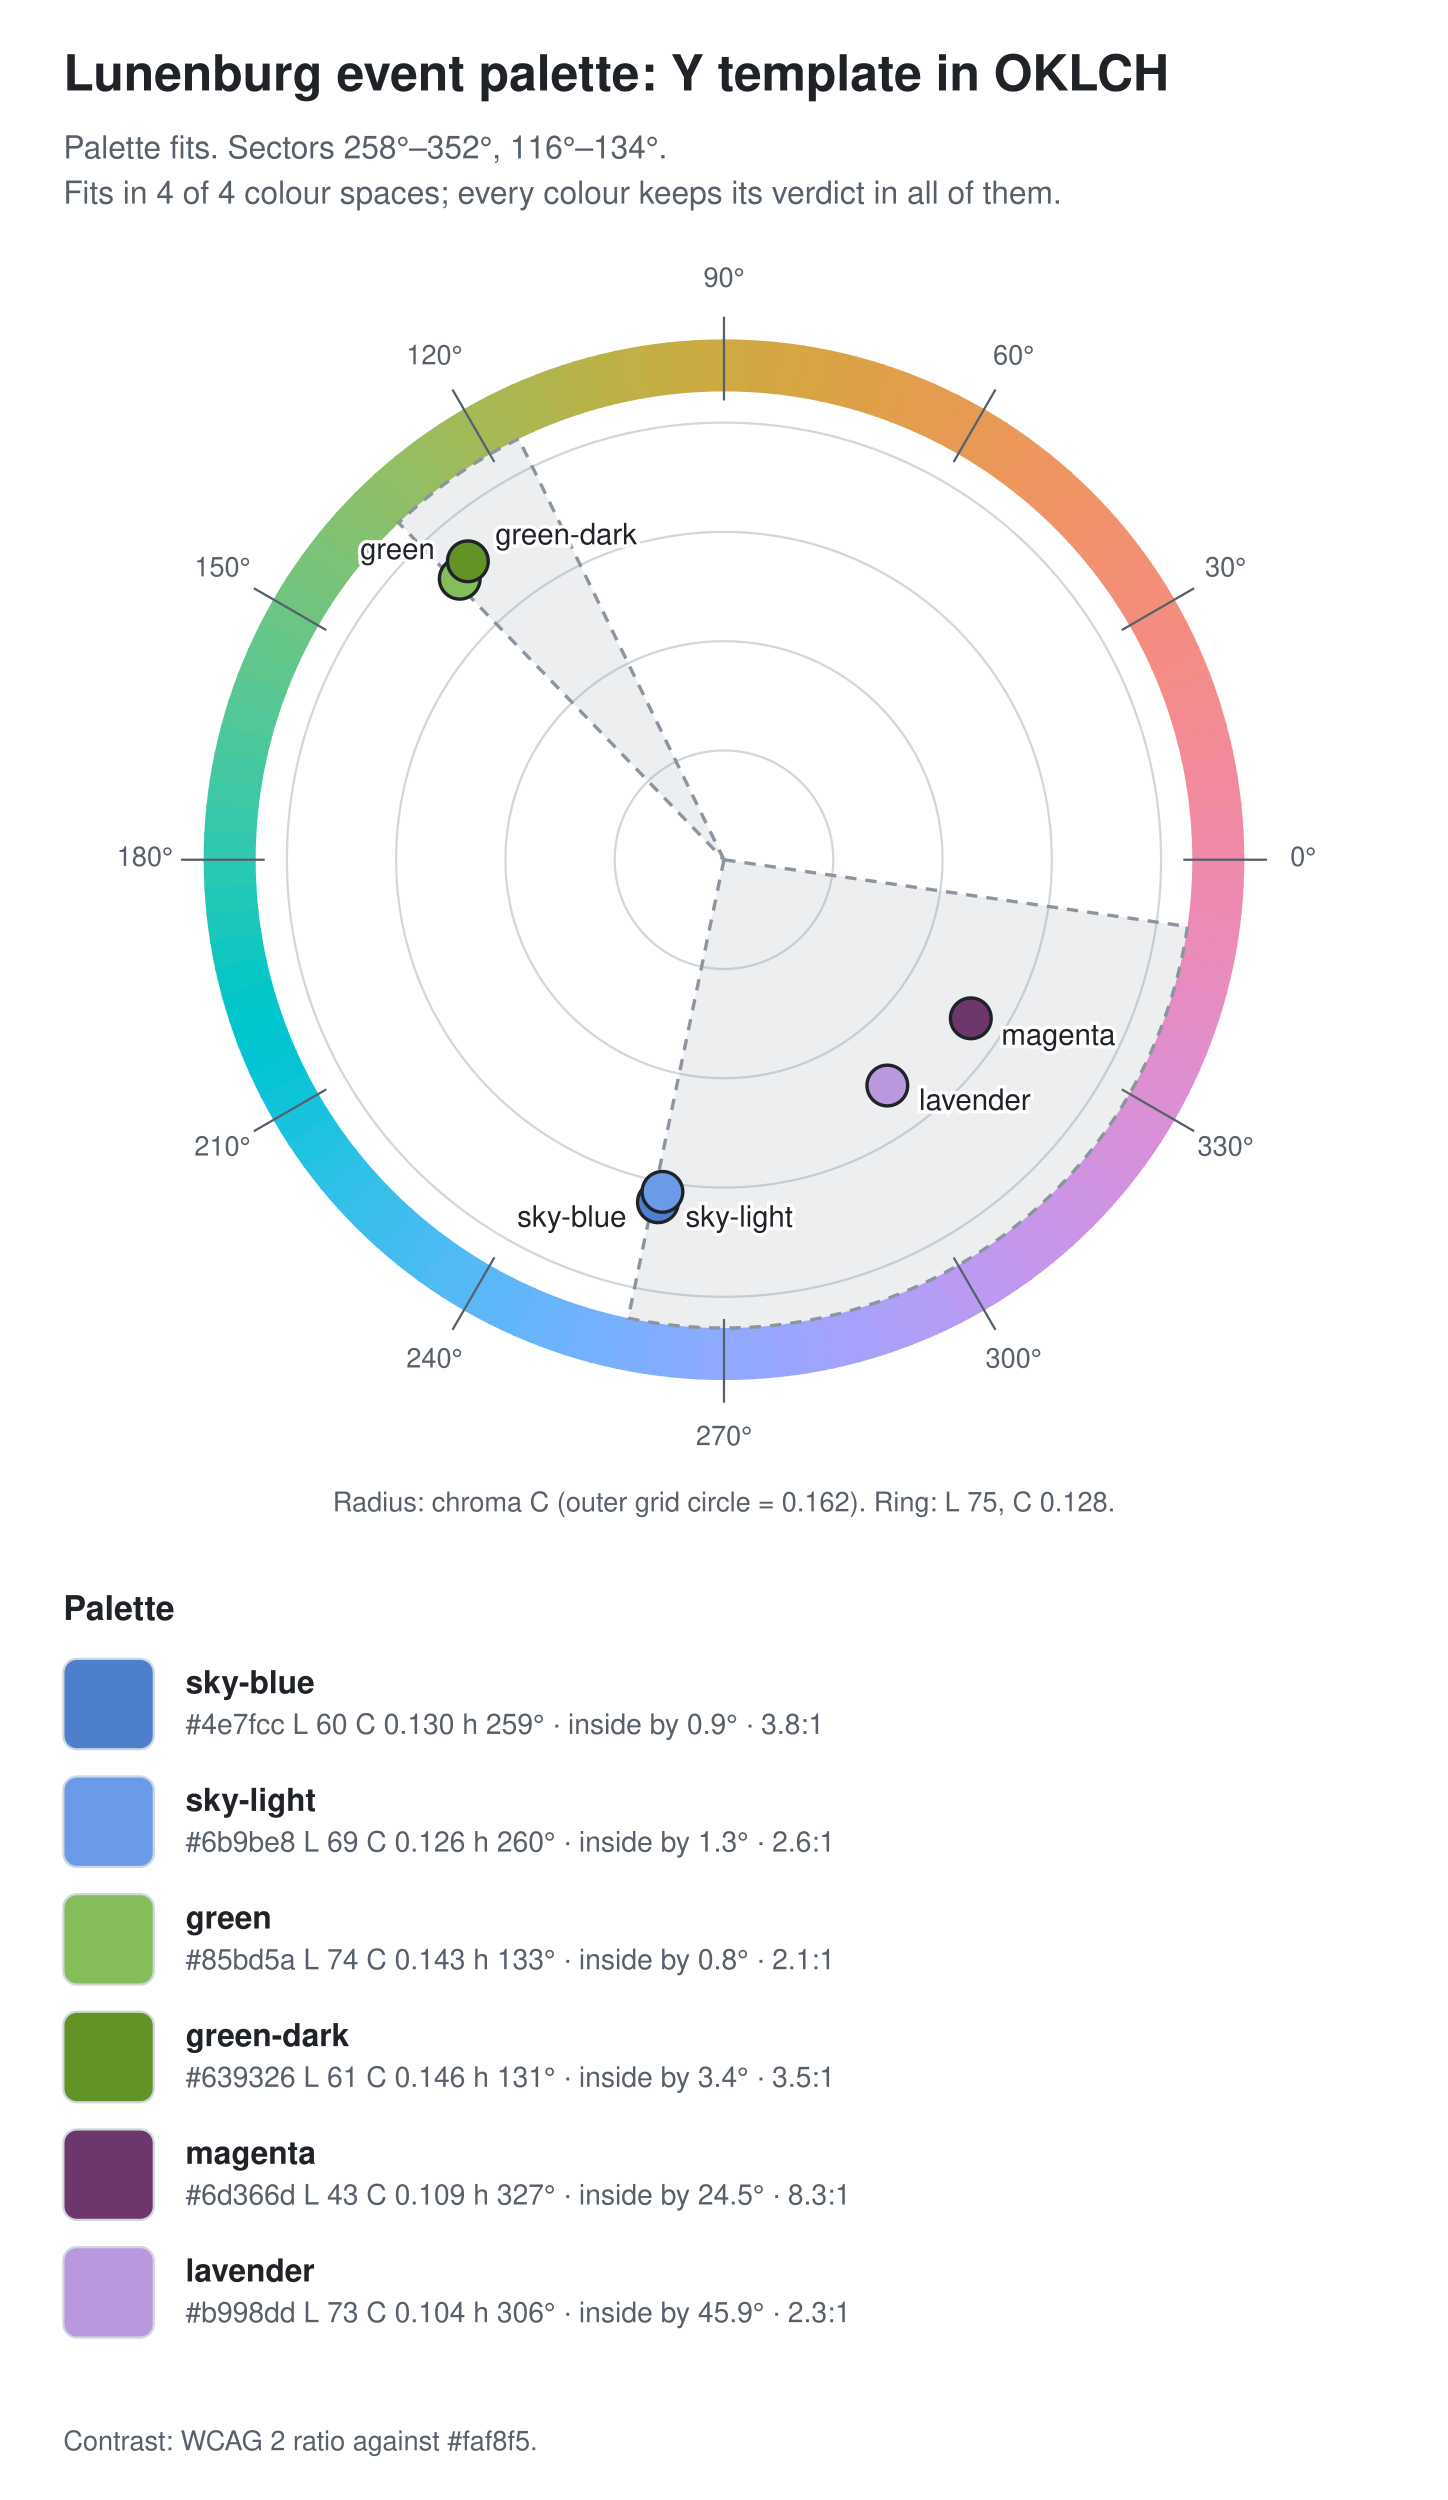
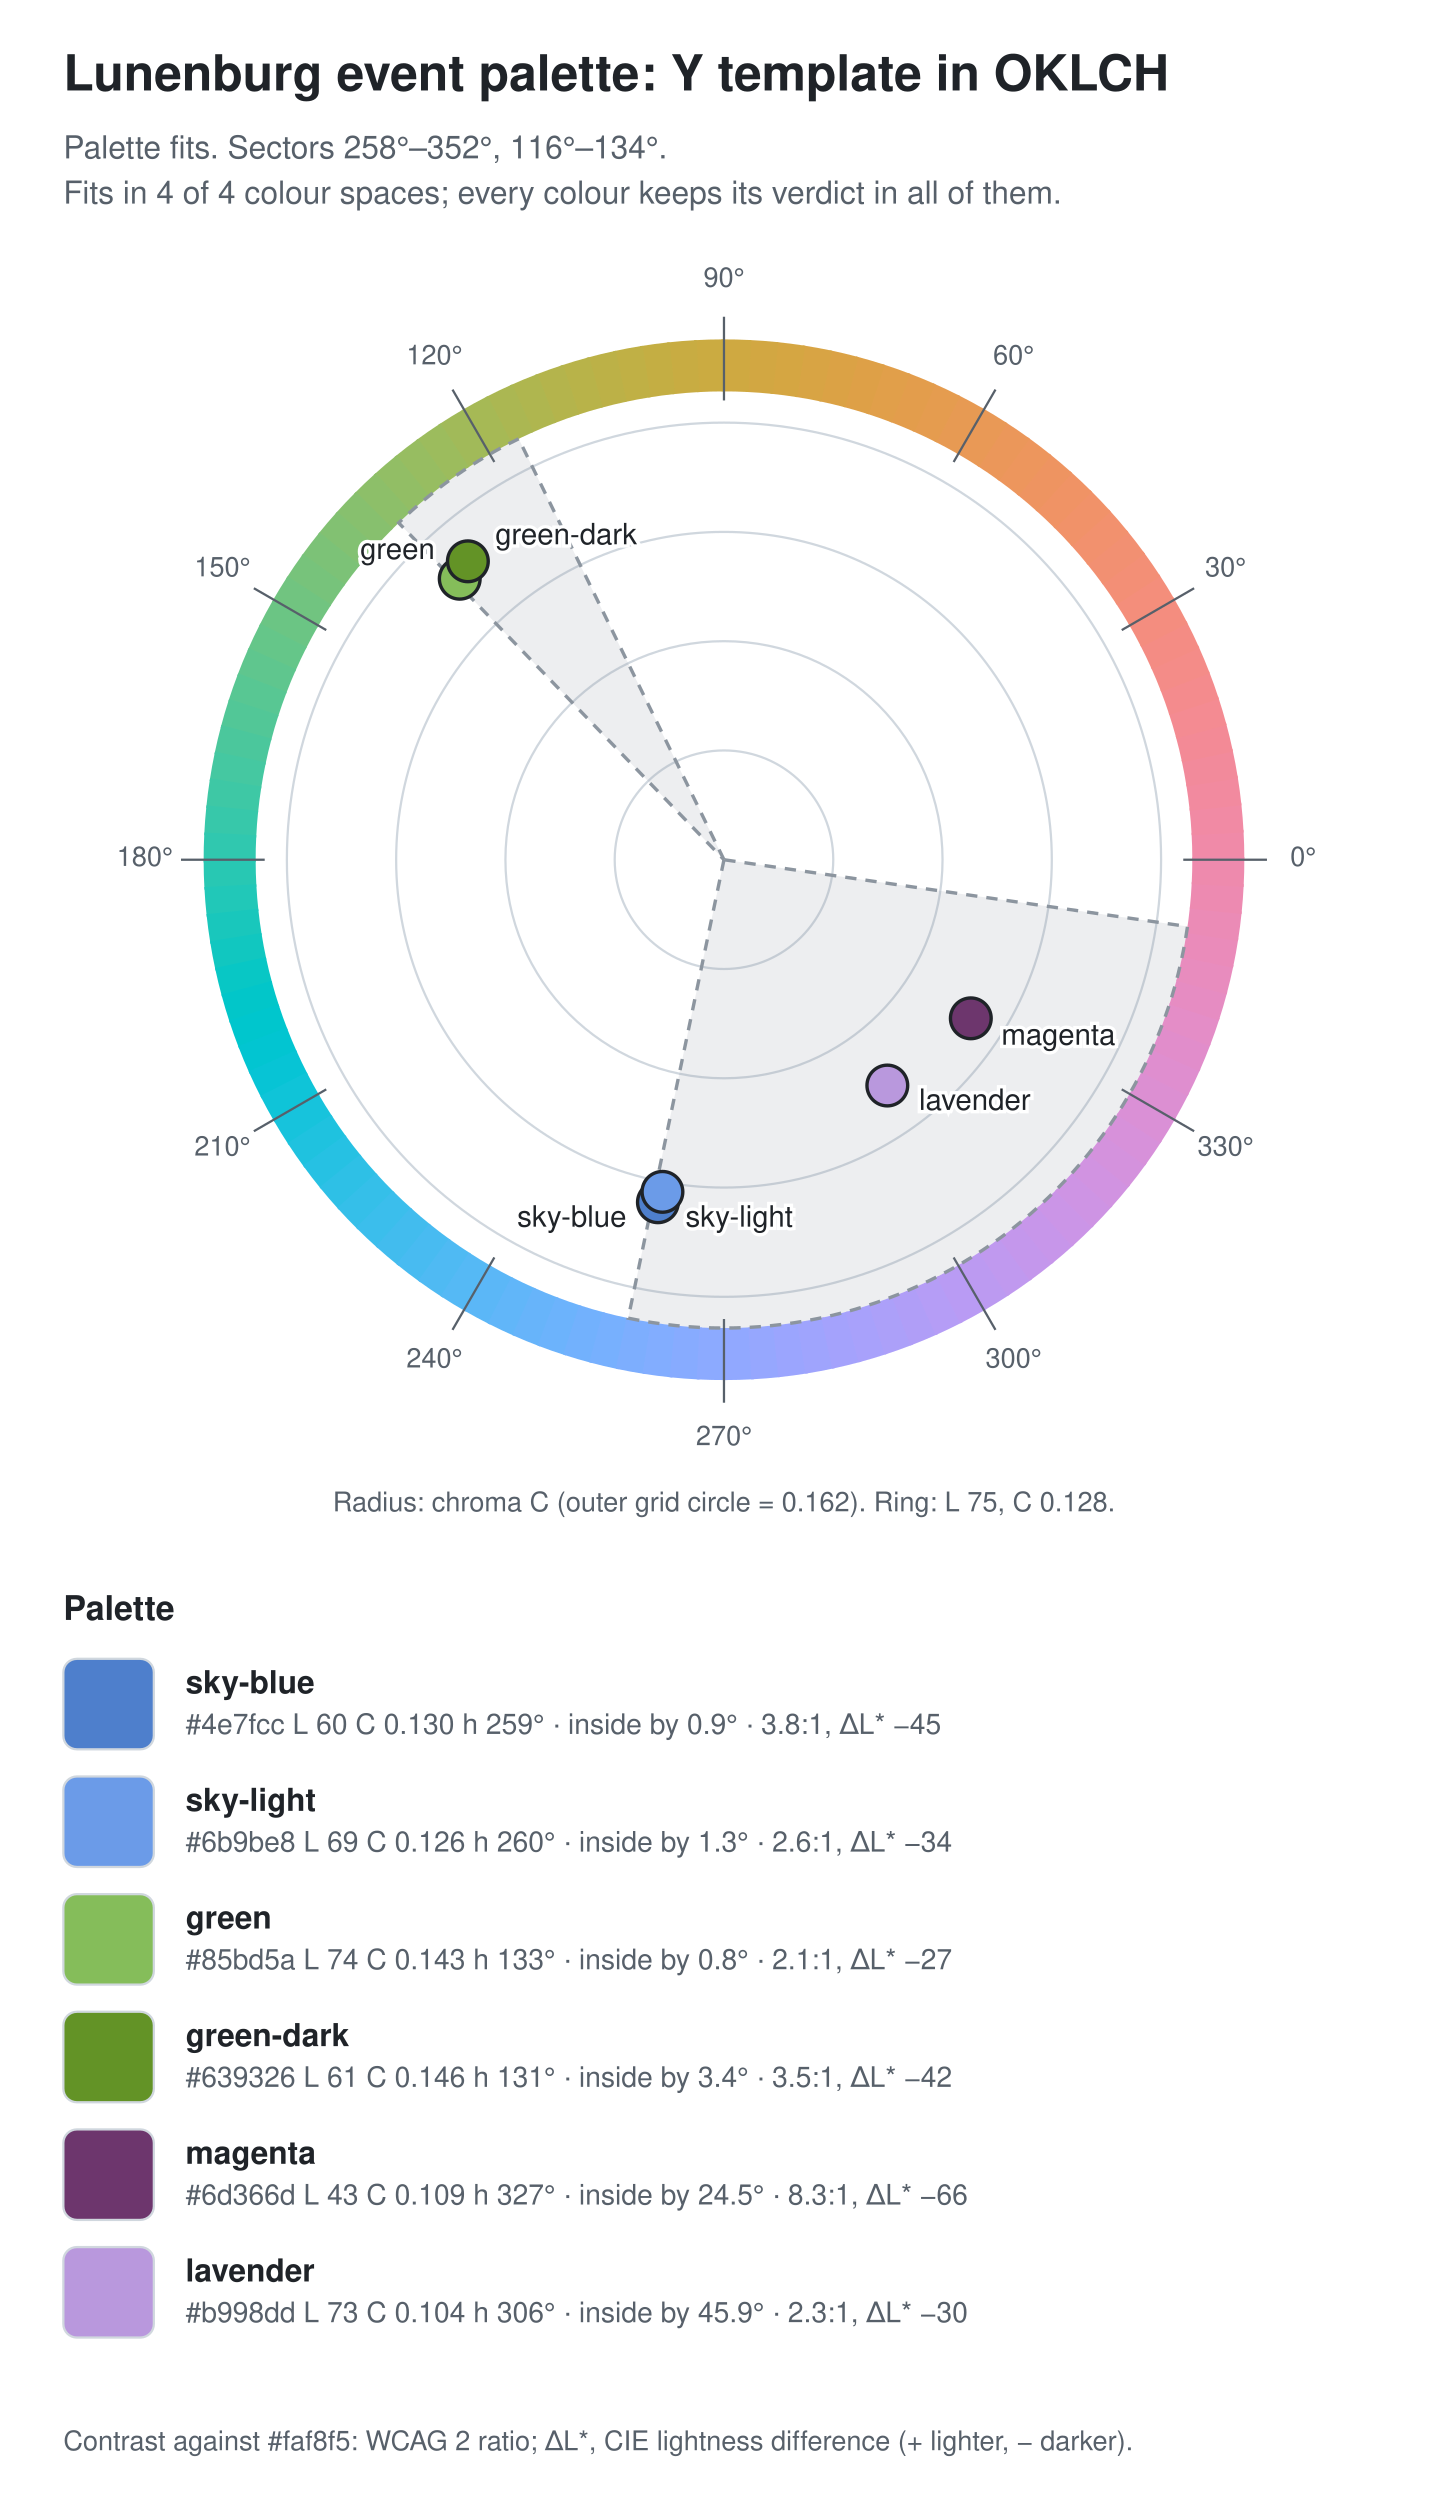
<svg xmlns="http://www.w3.org/2000/svg" width="640" height="1105" viewBox="0 0 640 1105" font-family="-apple-system, 'Segoe UI', Helvetica, Arial, sans-serif">
  <rect width="640" height="1105" fill="#ffffff" />
  <text x="28" y="40" fill="#1f2328" font-size="22" font-weight="600">Lunenburg event palette: Y template in OKLCH</text>
  <g transform="translate(320,380)">
    <path d="M 230.00 -0.00 A 230 230 0 0 0 229.62 -13.24 L 206.66 -11.92 A 207.0 207.0 0 0 1 207.00 -0.00 Z" fill="#f08aa8" />
    <path d="M 229.68 -12.04 A 230 230 0 0 0 228.61 -25.24 L 205.75 -22.72 A 207.0 207.0 0 0 1 206.72 -10.83 Z" fill="#f18aa4" />
    <path d="M 228.74 -24.04 A 230 230 0 0 0 226.98 -37.17 L 204.28 -33.45 A 207.0 207.0 0 0 1 205.87 -21.64 Z" fill="#f28a9f" />
    <path d="M 227.17 -35.98 A 230 230 0 0 0 224.72 -49.00 L 202.25 -44.10 A 207.0 207.0 0 0 1 204.45 -32.38 Z" fill="#f28a9b" />
    <path d="M 224.97 -47.82 A 230 230 0 0 0 221.85 -60.69 L 199.66 -54.62 A 207.0 207.0 0 0 1 202.48 -43.04 Z" fill="#f38a96" />
    <path d="M 222.16 -59.53 A 230 230 0 0 0 218.37 -72.22 L 196.53 -65.00 A 207.0 207.0 0 0 1 199.95 -53.58 Z" fill="#f48b92" />
    <path d="M 218.74 -71.07 A 230 230 0 0 0 214.29 -83.55 L 192.86 -75.19 A 207.0 207.0 0 0 1 196.87 -63.97 Z" fill="#f48b8d" />
    <path d="M 214.72 -82.42 A 230 230 0 0 0 209.62 -94.65 L 188.66 -85.18 A 207.0 207.0 0 0 1 193.25 -74.18 Z" fill="#f48c88" />
    <path d="M 210.12 -93.55 A 230 230 0 0 0 204.38 -105.49 L 183.94 -94.94 A 207.0 207.0 0 0 1 189.10 -84.19 Z" fill="#f48c84" />
    <path d="M 204.93 -104.42 A 230 230 0 0 0 198.58 -116.04 L 178.72 -104.44 A 207.0 207.0 0 0 1 184.44 -93.98 Z" fill="#f48d7f" />
    <path d="M 199.19 -115.00 A 230 230 0 0 0 192.24 -126.28 L 173.01 -113.65 A 207.0 207.0 0 0 1 179.27 -103.50 Z" fill="#f48e7b" />
    <path d="M 192.89 -125.27 A 230 230 0 0 0 185.36 -136.16 L 166.83 -122.55 A 207.0 207.0 0 0 1 173.60 -112.74 Z" fill="#f38f76" />
    <path d="M 186.07 -135.19 A 230 230 0 0 0 177.98 -145.68 L 160.18 -131.11 A 207.0 207.0 0 0 1 167.47 -121.67 Z" fill="#f29072" />
    <path d="M 178.74 -144.74 A 230 230 0 0 0 170.12 -154.79 L 153.10 -139.31 A 207.0 207.0 0 0 1 160.87 -130.27 Z" fill="#f2916e" />
    <path d="M 170.92 -153.90 A 230 230 0 0 0 161.78 -163.48 L 145.60 -147.14 A 207.0 207.0 0 0 1 153.83 -138.51 Z" fill="#f19269" />
    <path d="M 162.63 -162.63 A 230 230 0 0 0 153.00 -171.73 L 137.70 -154.55 A 207.0 207.0 0 0 1 146.37 -146.37 Z" fill="#f09365" />
    <path d="M 153.90 -170.92 A 230 230 0 0 0 143.81 -179.50 L 129.43 -161.55 A 207.0 207.0 0 0 1 138.51 -153.83 Z" fill="#ee9461" />
    <path d="M 144.74 -178.74 A 230 230 0 0 0 134.21 -186.78 L 120.79 -168.10 A 207.0 207.0 0 0 1 130.27 -160.87 Z" fill="#ed965d" />
    <path d="M 135.19 -186.07 A 230 230 0 0 0 124.26 -193.55 L 111.83 -174.19 A 207.0 207.0 0 0 1 121.67 -167.47 Z" fill="#eb975a" />
    <path d="M 125.27 -192.89 A 230 230 0 0 0 113.96 -199.79 L 102.56 -179.81 A 207.0 207.0 0 0 1 112.74 -173.60 Z" fill="#e99956" />
    <path d="M 115.00 -199.19 A 230 230 0 0 0 103.34 -205.48 L 93.01 -184.93 A 207.0 207.0 0 0 1 103.50 -179.27 Z" fill="#e79a53" />
    <path d="M 104.42 -204.93 A 230 230 0 0 0 92.45 -210.60 L 83.20 -189.54 A 207.0 207.0 0 0 1 93.98 -184.44 Z" fill="#e59c4f" />
    <path d="M 93.55 -210.12 A 230 230 0 0 0 81.30 -215.15 L 73.17 -193.64 A 207.0 207.0 0 0 1 84.19 -189.10 Z" fill="#e39d4c" />
    <path d="M 82.42 -214.72 A 230 230 0 0 0 69.93 -219.11 L 62.93 -197.20 A 207.0 207.0 0 0 1 74.18 -193.25 Z" fill="#e19f4a" />
    <path d="M 71.07 -218.74 A 230 230 0 0 0 58.36 -222.47 L 52.53 -200.22 A 207.0 207.0 0 0 1 63.97 -196.87 Z" fill="#dea047" />
    <path d="M 59.53 -222.16 A 230 230 0 0 0 46.64 -225.22 L 41.98 -202.70 A 207.0 207.0 0 0 1 53.58 -199.95 Z" fill="#dba245" />
    <path d="M 47.82 -224.97 A 230 230 0 0 0 34.79 -227.35 L 31.31 -204.62 A 207.0 207.0 0 0 1 43.04 -202.48 Z" fill="#d8a444" />
    <path d="M 35.98 -227.17 A 230 230 0 0 0 22.84 -228.86 L 20.56 -205.98 A 207.0 207.0 0 0 1 32.38 -204.45 Z" fill="#d5a642" />
    <path d="M 24.04 -228.74 A 230 230 0 0 0 10.83 -229.74 L 9.75 -206.77 A 207.0 207.0 0 0 1 21.64 -205.87 Z" fill="#d2a742" />
    <path d="M 12.04 -229.68 A 230 230 0 0 0 -1.20 -230.00 L -1.08 -207.00 A 207.0 207.0 0 0 1 10.83 -206.72 Z" fill="#cfa941" />
    <path d="M 0.00 -230.00 A 230 230 0 0 0 -13.24 -229.62 L -11.92 -206.66 A 207.0 207.0 0 0 1 0.00 -207.00 Z" fill="#cbab41" />
    <path d="M -12.04 -229.68 A 230 230 0 0 0 -25.24 -228.61 L -22.72 -205.75 A 207.0 207.0 0 0 1 -10.83 -206.72 Z" fill="#c8ac42" />
    <path d="M -24.04 -228.74 A 230 230 0 0 0 -37.17 -226.98 L -33.45 -204.28 A 207.0 207.0 0 0 1 -21.64 -205.87 Z" fill="#c4ae43" />
    <path d="M -35.98 -227.17 A 230 230 0 0 0 -49.00 -224.72 L -44.10 -202.25 A 207.0 207.0 0 0 1 -32.38 -204.45 Z" fill="#c0b045" />
    <path d="M -47.82 -224.97 A 230 230 0 0 0 -60.69 -221.85 L -54.62 -199.66 A 207.0 207.0 0 0 1 -43.04 -202.48 Z" fill="#bcb147" />
    <path d="M -59.53 -222.16 A 230 230 0 0 0 -72.22 -218.37 L -65.00 -196.53 A 207.0 207.0 0 0 1 -53.58 -199.95 Z" fill="#b8b349" />
    <path d="M -71.07 -218.74 A 230 230 0 0 0 -83.55 -214.29 L -75.19 -192.86 A 207.0 207.0 0 0 1 -63.97 -196.87 Z" fill="#b4b44c" />
    <path d="M -82.42 -214.72 A 230 230 0 0 0 -94.65 -209.62 L -85.18 -188.66 A 207.0 207.0 0 0 1 -74.18 -193.25 Z" fill="#afb64f" />
    <path d="M -93.55 -210.12 A 230 230 0 0 0 -105.49 -204.38 L -94.94 -183.94 A 207.0 207.0 0 0 1 -84.19 -189.10 Z" fill="#abb752" />
    <path d="M -104.42 -204.93 A 230 230 0 0 0 -116.04 -198.58 L -104.44 -178.72 A 207.0 207.0 0 0 1 -93.98 -184.44 Z" fill="#a6b955" />
    <path d="M -115.00 -199.19 A 230 230 0 0 0 -126.28 -192.24 L -113.65 -173.01 A 207.0 207.0 0 0 1 -103.50 -179.27 Z" fill="#a1ba59" />
    <path d="M -125.27 -192.89 A 230 230 0 0 0 -136.16 -185.36 L -122.55 -166.83 A 207.0 207.0 0 0 1 -112.74 -173.60 Z" fill="#9cbc5d" />
    <path d="M -135.19 -186.07 A 230 230 0 0 0 -145.68 -177.98 L -131.11 -160.18 A 207.0 207.0 0 0 1 -121.67 -167.47 Z" fill="#97bd61" />
    <path d="M -144.74 -178.74 A 230 230 0 0 0 -154.79 -170.12 L -139.31 -153.10 A 207.0 207.0 0 0 1 -130.27 -160.87 Z" fill="#92be65" />
    <path d="M -153.90 -170.92 A 230 230 0 0 0 -163.48 -161.78 L -147.14 -145.60 A 207.0 207.0 0 0 1 -138.51 -153.83 Z" fill="#8dbf69" />
    <path d="M -162.63 -162.63 A 230 230 0 0 0 -171.73 -153.00 L -154.55 -137.70 A 207.0 207.0 0 0 1 -146.37 -146.37 Z" fill="#87c06e" />
    <path d="M -170.92 -153.90 A 230 230 0 0 0 -179.50 -143.81 L -161.55 -129.43 A 207.0 207.0 0 0 1 -153.83 -138.51 Z" fill="#82c172" />
    <path d="M -178.74 -144.74 A 230 230 0 0 0 -186.78 -134.21 L -168.10 -120.79 A 207.0 207.0 0 0 1 -160.87 -130.27 Z" fill="#7cc277" />
    <path d="M -186.07 -135.19 A 230 230 0 0 0 -193.55 -124.26 L -174.19 -111.83 A 207.0 207.0 0 0 1 -167.47 -121.67 Z" fill="#77c37b" />
    <path d="M -192.89 -125.27 A 230 230 0 0 0 -199.79 -113.96 L -179.81 -102.56 A 207.0 207.0 0 0 1 -173.60 -112.74 Z" fill="#71c480" />
    <path d="M -199.19 -115.00 A 230 230 0 0 0 -205.48 -103.34 L -184.93 -93.01 A 207.0 207.0 0 0 1 -179.27 -103.50 Z" fill="#6bc584" />
    <path d="M -204.93 -104.42 A 230 230 0 0 0 -210.60 -92.45 L -189.54 -83.20 A 207.0 207.0 0 0 1 -184.44 -93.98 Z" fill="#65c689" />
    <path d="M -210.12 -93.55 A 230 230 0 0 0 -215.15 -81.30 L -193.64 -73.17 A 207.0 207.0 0 0 1 -189.10 -84.19 Z" fill="#5fc68e" />
    <path d="M -214.72 -82.42 A 230 230 0 0 0 -219.11 -69.93 L -197.20 -62.93 A 207.0 207.0 0 0 1 -193.25 -74.18 Z" fill="#58c793" />
    <path d="M -218.74 -71.07 A 230 230 0 0 0 -222.47 -58.36 L -200.22 -52.53 A 207.0 207.0 0 0 1 -196.87 -63.97 Z" fill="#52c797" />
    <path d="M -222.16 -59.53 A 230 230 0 0 0 -225.22 -46.64 L -202.70 -41.98 A 207.0 207.0 0 0 1 -199.95 -53.58 Z" fill="#4bc79c" />
    <path d="M -224.97 -47.82 A 230 230 0 0 0 -227.35 -34.79 L -204.62 -31.31 A 207.0 207.0 0 0 1 -202.48 -43.04 Z" fill="#45c8a1" />
    <path d="M -227.17 -35.98 A 230 230 0 0 0 -228.86 -22.84 L -205.98 -20.56 A 207.0 207.0 0 0 1 -204.45 -32.38 Z" fill="#3ec8a5" />
    <path d="M -228.74 -24.04 A 230 230 0 0 0 -229.74 -10.83 L -206.77 -9.75 A 207.0 207.0 0 0 1 -205.87 -21.64 Z" fill="#37c8aa" />
    <path d="M -229.68 -12.04 A 230 230 0 0 0 -230.00 1.20 L -207.00 1.08 A 207.0 207.0 0 0 1 -206.72 -10.83 Z" fill="#30c8af" />
    <path d="M -230.00 -0.00 A 230 230 0 0 0 -229.62 13.24 L -206.66 11.92 A 207.0 207.0 0 0 1 -207.00 -0.00 Z" fill="#28c8b3" />
    <path d="M -229.68 12.04 A 230 230 0 0 0 -228.61 25.24 L -205.75 22.72 A 207.0 207.0 0 0 1 -206.72 10.83 Z" fill="#21c8b8" />
    <path d="M -228.74 24.04 A 230 230 0 0 0 -226.98 37.17 L -204.28 33.45 A 207.0 207.0 0 0 1 -205.87 21.64 Z" fill="#19c7bc" />
    <path d="M -227.17 35.98 A 230 230 0 0 0 -224.72 49.00 L -202.25 44.10 A 207.0 207.0 0 0 1 -204.45 32.38 Z" fill="#11c7c0" />
    <path d="M -224.97 47.82 A 230 230 0 0 0 -221.85 60.69 L -199.66 54.62 A 207.0 207.0 0 0 1 -202.48 43.04 Z" fill="#08c7c5" />
    <path d="M -222.16 59.53 A 230 230 0 0 0 -218.37 72.22 L -196.53 65.00 A 207.0 207.0 0 0 1 -199.95 53.58 Z" fill="#02c6c9" />
    <path d="M -218.74 71.07 A 230 230 0 0 0 -214.29 83.55 L -192.86 75.19 A 207.0 207.0 0 0 1 -196.87 63.97 Z" fill="#00c6cd" />
    <path d="M -214.72 82.42 A 230 230 0 0 0 -209.62 94.65 L -188.66 85.18 A 207.0 207.0 0 0 1 -193.25 74.18 Z" fill="#02c5d1" />
    <path d="M -210.12 93.55 A 230 230 0 0 0 -204.38 105.49 L -183.94 94.94 A 207.0 207.0 0 0 1 -189.10 84.19 Z" fill="#07c4d5" />
    <path d="M -204.93 104.42 A 230 230 0 0 0 -198.58 116.04 L -178.72 104.44 A 207.0 207.0 0 0 1 -184.44 93.98 Z" fill="#0fc4d8" />
    <path d="M -199.19 115.00 A 230 230 0 0 0 -192.24 126.28 L -173.01 113.65 A 207.0 207.0 0 0 1 -179.27 103.50 Z" fill="#17c3dc" />
    <path d="M -192.89 125.27 A 230 230 0 0 0 -185.36 136.16 L -166.83 122.55 A 207.0 207.0 0 0 1 -173.60 112.74 Z" fill="#1fc2df" />
    <path d="M -186.07 135.19 A 230 230 0 0 0 -177.98 145.68 L -160.18 131.11 A 207.0 207.0 0 0 1 -167.47 121.67 Z" fill="#26c1e3" />
    <path d="M -178.74 144.74 A 230 230 0 0 0 -170.12 154.79 L -153.10 139.31 A 207.0 207.0 0 0 1 -160.87 130.27 Z" fill="#2ec0e6" />
    <path d="M -170.92 153.90 A 230 230 0 0 0 -161.78 163.48 L -145.60 147.14 A 207.0 207.0 0 0 1 -153.83 138.51 Z" fill="#35bfe9" />
    <path d="M -162.63 162.63 A 230 230 0 0 0 -153.00 171.73 L -137.70 154.55 A 207.0 207.0 0 0 1 -146.37 146.37 Z" fill="#3bbeec" />
    <path d="M -153.90 170.92 A 230 230 0 0 0 -143.81 179.50 L -129.43 161.55 A 207.0 207.0 0 0 1 -138.51 153.83 Z" fill="#42bcee" />
    <path d="M -144.74 178.74 A 230 230 0 0 0 -134.21 186.78 L -120.79 168.10 A 207.0 207.0 0 0 1 -130.27 160.87 Z" fill="#48bbf1" />
    <path d="M -135.19 186.07 A 230 230 0 0 0 -124.26 193.55 L -111.83 174.19 A 207.0 207.0 0 0 1 -121.67 167.47 Z" fill="#4fbaf3" />
    <path d="M -125.27 192.89 A 230 230 0 0 0 -113.96 199.79 L -102.56 179.81 A 207.0 207.0 0 0 1 -112.74 173.60 Z" fill="#55b9f5" />
    <path d="M -115.00 199.19 A 230 230 0 0 0 -103.34 205.48 L -93.01 184.93 A 207.0 207.0 0 0 1 -103.50 179.27 Z" fill="#5bb7f7" />
    <path d="M -104.42 204.93 A 230 230 0 0 0 -92.45 210.60 L -83.20 189.54 A 207.0 207.0 0 0 1 -93.98 184.44 Z" fill="#61b6f9" />
    <path d="M -93.55 210.12 A 230 230 0 0 0 -81.30 215.15 L -73.17 193.64 A 207.0 207.0 0 0 1 -84.19 189.10 Z" fill="#67b4fa" />
    <path d="M -82.42 214.72 A 230 230 0 0 0 -69.93 219.11 L -62.93 197.20 A 207.0 207.0 0 0 1 -74.18 193.25 Z" fill="#6cb3fc" />
    <path d="M -71.07 218.74 A 230 230 0 0 0 -58.36 222.47 L -52.53 200.22 A 207.0 207.0 0 0 1 -63.97 196.87 Z" fill="#72b1fd" />
    <path d="M -59.53 222.16 A 230 230 0 0 0 -46.64 225.22 L -41.98 202.70 A 207.0 207.0 0 0 1 -53.58 199.95 Z" fill="#77b0fe" />
    <path d="M -47.82 224.97 A 230 230 0 0 0 -34.79 227.35 L -31.31 204.62 A 207.0 207.0 0 0 1 -43.04 202.48 Z" fill="#7daefe" />
    <path d="M -35.98 227.17 A 230 230 0 0 0 -22.84 228.86 L -20.56 205.98 A 207.0 207.0 0 0 1 -32.38 204.45 Z" fill="#82adff" />
    <path d="M -24.04 228.74 A 230 230 0 0 0 -10.83 229.74 L -9.75 206.77 A 207.0 207.0 0 0 1 -21.64 205.87 Z" fill="#87abff" />
    <path d="M -12.04 229.68 A 230 230 0 0 0 1.20 230.00 L 1.08 207.00 A 207.0 207.0 0 0 1 -10.83 206.72 Z" fill="#8caaff" />
    <path d="M -0.00 230.00 A 230 230 0 0 0 13.24 229.62 L 11.92 206.66 A 207.0 207.0 0 0 1 -0.00 207.00 Z" fill="#91a8ff" />
    <path d="M 12.04 229.68 A 230 230 0 0 0 25.24 228.61 L 22.72 205.75 A 207.0 207.0 0 0 1 10.83 206.72 Z" fill="#96a7fe" />
    <path d="M 24.04 228.74 A 230 230 0 0 0 37.17 226.98 L 33.45 204.28 A 207.0 207.0 0 0 1 21.64 205.87 Z" fill="#9ba5fe" />
    <path d="M 35.98 227.17 A 230 230 0 0 0 49.00 224.72 L 44.10 202.25 A 207.0 207.0 0 0 1 32.38 204.45 Z" fill="#9fa4fd" />
    <path d="M 47.82 224.97 A 230 230 0 0 0 60.69 221.85 L 54.62 199.66 A 207.0 207.0 0 0 1 43.04 202.48 Z" fill="#a4a2fc" />
    <path d="M 59.53 222.16 A 230 230 0 0 0 72.22 218.37 L 65.00 196.53 A 207.0 207.0 0 0 1 53.58 199.95 Z" fill="#a8a1fb" />
    <path d="M 71.07 218.74 A 230 230 0 0 0 83.55 214.29 L 75.19 192.86 A 207.0 207.0 0 0 1 63.97 196.87 Z" fill="#aca0f9" />
    <path d="M 82.42 214.72 A 230 230 0 0 0 94.65 209.62 L 85.18 188.66 A 207.0 207.0 0 0 1 74.18 193.25 Z" fill="#b09ef7" />
    <path d="M 93.55 210.12 A 230 230 0 0 0 105.49 204.38 L 94.94 183.94 A 207.0 207.0 0 0 1 84.19 189.10 Z" fill="#b59df6" />
    <path d="M 104.42 204.93 A 230 230 0 0 0 116.04 198.58 L 104.44 178.72 A 207.0 207.0 0 0 1 93.98 184.44 Z" fill="#b99bf4" />
    <path d="M 115.00 199.19 A 230 230 0 0 0 126.28 192.24 L 113.65 173.01 A 207.0 207.0 0 0 1 103.50 179.27 Z" fill="#bc9af1" />
    <path d="M 125.27 192.89 A 230 230 0 0 0 136.16 185.36 L 122.55 166.83 A 207.0 207.0 0 0 1 112.74 173.60 Z" fill="#c099ef" />
    <path d="M 135.19 186.07 A 230 230 0 0 0 145.68 177.98 L 131.11 160.18 A 207.0 207.0 0 0 1 121.67 167.47 Z" fill="#c497ec" />
    <path d="M 144.74 178.74 A 230 230 0 0 0 154.79 170.12 L 139.31 153.10 A 207.0 207.0 0 0 1 130.27 160.87 Z" fill="#c796ea" />
    <path d="M 153.90 170.92 A 230 230 0 0 0 163.48 161.78 L 147.14 145.60 A 207.0 207.0 0 0 1 138.51 153.83 Z" fill="#cb95e7" />
    <path d="M 162.63 162.63 A 230 230 0 0 0 171.73 153.00 L 154.55 137.70 A 207.0 207.0 0 0 1 146.37 146.37 Z" fill="#ce94e4" />
    <path d="M 170.92 153.90 A 230 230 0 0 0 179.50 143.81 L 161.55 129.43 A 207.0 207.0 0 0 1 153.83 138.51 Z" fill="#d193e1" />
    <path d="M 178.74 144.74 A 230 230 0 0 0 186.78 134.21 L 168.10 120.79 A 207.0 207.0 0 0 1 160.87 130.27 Z" fill="#d492dd" />
    <path d="M 186.07 135.19 A 230 230 0 0 0 193.55 124.26 L 174.19 111.83 A 207.0 207.0 0 0 1 167.47 121.67 Z" fill="#d791da" />
    <path d="M 192.89 125.27 A 230 230 0 0 0 199.79 113.96 L 179.81 102.56 A 207.0 207.0 0 0 1 173.60 112.74 Z" fill="#da90d6" />
    <path d="M 199.19 115.00 A 230 230 0 0 0 205.48 103.34 L 184.93 93.01 A 207.0 207.0 0 0 1 179.27 103.50 Z" fill="#dc8fd2" />
    <path d="M 204.93 104.42 A 230 230 0 0 0 210.60 92.45 L 189.54 83.20 A 207.0 207.0 0 0 1 184.44 93.98 Z" fill="#df8ecf" />
    <path d="M 210.12 93.55 A 230 230 0 0 0 215.15 81.30 L 193.64 73.17 A 207.0 207.0 0 0 1 189.10 84.19 Z" fill="#e18dcb" />
    <path d="M 214.72 82.42 A 230 230 0 0 0 219.11 69.93 L 197.20 62.93 A 207.0 207.0 0 0 1 193.25 74.18 Z" fill="#e48dc7" />
    <path d="M 218.74 71.07 A 230 230 0 0 0 222.47 58.36 L 200.22 52.53 A 207.0 207.0 0 0 1 196.87 63.97 Z" fill="#e68cc2" />
    <path d="M 222.16 59.53 A 230 230 0 0 0 225.22 46.64 L 202.70 41.98 A 207.0 207.0 0 0 1 199.95 53.58 Z" fill="#e88cbe" />
    <path d="M 224.97 47.82 A 230 230 0 0 0 227.35 34.79 L 204.62 31.31 A 207.0 207.0 0 0 1 202.48 43.04 Z" fill="#ea8bba" />
    <path d="M 227.17 35.98 A 230 230 0 0 0 228.86 22.84 L 205.98 20.56 A 207.0 207.0 0 0 1 204.45 32.38 Z" fill="#eb8bb6" />
    <path d="M 228.74 24.04 A 230 230 0 0 0 229.74 10.83 L 206.77 9.75 A 207.0 207.0 0 0 1 205.87 21.64 Z" fill="#ed8ab1" />
    <path d="M 229.68 12.04 A 230 230 0 0 0 230.00 -1.20 L 207.00 -1.08 A 207.0 207.0 0 0 1 206.72 10.83 Z" fill="#ee8aad" />
    <circle r="48.3" fill="none" stroke="#d0d7de" stroke-width="1" />
    <circle r="96.6" fill="none" stroke="#d0d7de" stroke-width="1" />
    <circle r="144.9" fill="none" stroke="#d0d7de" stroke-width="1" />
    <circle r="193.2" fill="none" stroke="#d0d7de" stroke-width="1" />
    <line x1="203.0" y1="-0.0" x2="240.0" y2="-0.0" stroke="#57606a" stroke-width="1" />
    <text x="256.0" y="-0.0" fill="#57606a" font-size="12" text-anchor="middle" dominant-baseline="central">0°</text>
    <line x1="175.8" y1="-101.5" x2="207.8" y2="-120.0" stroke="#57606a" stroke-width="1" />
    <text x="221.7" y="-128.0" fill="#57606a" font-size="12" text-anchor="middle" dominant-baseline="central">30°</text>
    <line x1="101.5" y1="-175.8" x2="120.0" y2="-207.8" stroke="#57606a" stroke-width="1" />
    <text x="128.0" y="-221.7" fill="#57606a" font-size="12" text-anchor="middle" dominant-baseline="central">60°</text>
    <line x1="0.0" y1="-203.0" x2="0.0" y2="-240.0" stroke="#57606a" stroke-width="1" />
    <text x="0.0" y="-256.0" fill="#57606a" font-size="12" text-anchor="middle" dominant-baseline="central">90°</text>
    <line x1="-101.5" y1="-175.8" x2="-120.0" y2="-207.8" stroke="#57606a" stroke-width="1" />
    <text x="-128.0" y="-221.7" fill="#57606a" font-size="12" text-anchor="middle" dominant-baseline="central">120°</text>
    <line x1="-175.8" y1="-101.5" x2="-207.8" y2="-120.0" stroke="#57606a" stroke-width="1" />
    <text x="-221.7" y="-128.0" fill="#57606a" font-size="12" text-anchor="middle" dominant-baseline="central">150°</text>
    <line x1="-203.0" y1="-0.0" x2="-240.0" y2="-0.0" stroke="#57606a" stroke-width="1" />
    <text x="-256.0" y="-0.0" fill="#57606a" font-size="12" text-anchor="middle" dominant-baseline="central">180°</text>
    <line x1="-175.8" y1="101.5" x2="-207.8" y2="120.0" stroke="#57606a" stroke-width="1" />
    <text x="-221.7" y="128.0" fill="#57606a" font-size="12" text-anchor="middle" dominant-baseline="central">210°</text>
    <line x1="-101.5" y1="175.8" x2="-120.0" y2="207.8" stroke="#57606a" stroke-width="1" />
    <text x="-128.0" y="221.7" fill="#57606a" font-size="12" text-anchor="middle" dominant-baseline="central">240°</text>
    <line x1="-0.0" y1="203.0" x2="-0.0" y2="240.0" stroke="#57606a" stroke-width="1" />
    <text x="-0.0" y="256.0" fill="#57606a" font-size="12" text-anchor="middle" dominant-baseline="central">270°</text>
    <line x1="101.5" y1="175.8" x2="120.0" y2="207.8" stroke="#57606a" stroke-width="1" />
    <text x="128.0" y="221.7" fill="#57606a" font-size="12" text-anchor="middle" dominant-baseline="central">300°</text>
    <line x1="175.8" y1="101.5" x2="207.8" y2="120.0" stroke="#57606a" stroke-width="1" />
    <text x="221.7" y="128.0" fill="#57606a" font-size="12" text-anchor="middle" dominant-baseline="central">330°</text>
    <path d="M 0 0 L -42.33 202.63 A 207.0 207.0 0 0 0 204.88 29.52 Z" fill="#8c959f" fill-opacity="0.16" stroke="#8c959f" stroke-width="1.5" stroke-dasharray="5 4" />
    <path d="M 0 0 L -90.74 -186.05 A 207.0 207.0 0 0 0 -143.79 -148.90 Z" fill="#8c959f" fill-opacity="0.16" stroke="#8c959f" stroke-width="1.5" stroke-dasharray="5 4" />
    <circle cx="-29.2" cy="151.4" r="9" fill="#4e7fcc" stroke="#1f2328" stroke-width="1.5" />
    <circle cx="-27.2" cy="146.8" r="9" fill="#6b9be8" stroke="#1f2328" stroke-width="1.5" />
    <circle cx="-116.8" cy="-124.2" r="9" fill="#85bd5a" stroke="#1f2328" stroke-width="1.5" />
    <circle cx="-113.2" cy="-131.9" r="9" fill="#639326" stroke="#1f2328" stroke-width="1.5" />
    <circle cx="109.1" cy="70.1" r="9" fill="#6d366d" stroke="#1f2328" stroke-width="1.5" />
    <circle cx="72.2" cy="99.8" r="9" fill="#b998dd" stroke="#1f2328" stroke-width="1.5" />
    <text x="-43.1" y="159.2" fill="#1f2328" font-size="13" font-weight="400" text-anchor="end" dominant-baseline="central" paint-order="stroke" stroke="#ffffff" stroke-width="3">sky-blue</text>
    <text x="-17.0" y="159.2" fill="#1f2328" font-size="13" font-weight="400" text-anchor="start" dominant-baseline="central" paint-order="stroke" stroke="#ffffff" stroke-width="3">sky-light</text>
    <text x="-127.8" y="-135.9" fill="#1f2328" font-size="13" font-weight="400" text-anchor="end" dominant-baseline="central" paint-order="stroke" stroke="#ffffff" stroke-width="3">green</text>
    <text x="-101.1" y="-142.4" fill="#1f2328" font-size="13" font-weight="400" text-anchor="start" dominant-baseline="central" paint-order="stroke" stroke="#ffffff" stroke-width="3">green-dark</text>
    <text x="122.6" y="78.8" fill="#1f2328" font-size="13" font-weight="400" text-anchor="start" dominant-baseline="central" paint-order="stroke" stroke="#ffffff" stroke-width="3">magenta</text>
    <text x="86.2" y="107.6" fill="#1f2328" font-size="13" font-weight="400" text-anchor="start" dominant-baseline="central" paint-order="stroke" stroke="#ffffff" stroke-width="3">lavender</text>
  </g>
  <text x="320" y="668" fill="#57606a" font-size="12" text-anchor="middle">Radius: chroma C (outer grid circle = 0.162). Ring: L 75, C 0.128.</text>
  <text x="28" y="70" fill="#57606a" font-size="14">Palette fits. Sectors 258°–352°, 116°–134°.</text>
  <text x="28" y="90" fill="#57606a" font-size="14">Fits in 4 of 4 colour spaces; every colour keeps its verdict in all of them.</text>
  <text x="28" y="716" fill="#1f2328" font-size="15" font-weight="600">Palette</text>
  <rect x="28" y="733.2" width="40" height="40" rx="6" fill="#4e7fcc" stroke="#d0d7de" />
  <text x="82" y="748.4" fill="#1f2328" font-size="14" font-weight="600">sky-blue</text>
-   <text x="82" y="766.4" fill="#57606a" font-size="12.5">#4e7fcc  L 60  C 0.130  h 259°  ·  inside by 0.9°  ·  3.8:1</text>
+   <text x="82" y="766.4" fill="#57606a" font-size="12.5">#4e7fcc  L 60  C 0.130  h 259°  ·  inside by 0.9°  ·  3.8:1, ΔL* −45</text>
  <rect x="28" y="785.2" width="40" height="40" rx="6" fill="#6b9be8" stroke="#d0d7de" />
  <text x="82" y="800.4" fill="#1f2328" font-size="14" font-weight="600">sky-light</text>
-   <text x="82" y="818.4" fill="#57606a" font-size="12.5">#6b9be8  L 69  C 0.126  h 260°  ·  inside by 1.3°  ·  2.6:1</text>
+   <text x="82" y="818.4" fill="#57606a" font-size="12.5">#6b9be8  L 69  C 0.126  h 260°  ·  inside by 1.3°  ·  2.6:1, ΔL* −34</text>
  <rect x="28" y="837.2" width="40" height="40" rx="6" fill="#85bd5a" stroke="#d0d7de" />
  <text x="82" y="852.4" fill="#1f2328" font-size="14" font-weight="600">green</text>
-   <text x="82" y="870.4" fill="#57606a" font-size="12.5">#85bd5a  L 74  C 0.143  h 133°  ·  inside by 0.8°  ·  2.1:1</text>
+   <text x="82" y="870.4" fill="#57606a" font-size="12.5">#85bd5a  L 74  C 0.143  h 133°  ·  inside by 0.8°  ·  2.1:1, ΔL* −27</text>
  <rect x="28" y="889.2" width="40" height="40" rx="6" fill="#639326" stroke="#d0d7de" />
  <text x="82" y="904.4" fill="#1f2328" font-size="14" font-weight="600">green-dark</text>
-   <text x="82" y="922.4" fill="#57606a" font-size="12.5">#639326  L 61  C 0.146  h 131°  ·  inside by 3.4°  ·  3.5:1</text>
+   <text x="82" y="922.4" fill="#57606a" font-size="12.5">#639326  L 61  C 0.146  h 131°  ·  inside by 3.4°  ·  3.5:1, ΔL* −42</text>
  <rect x="28" y="941.2" width="40" height="40" rx="6" fill="#6d366d" stroke="#d0d7de" />
  <text x="82" y="956.4" fill="#1f2328" font-size="14" font-weight="600">magenta</text>
-   <text x="82" y="974.4" fill="#57606a" font-size="12.5">#6d366d  L 43  C 0.109  h 327°  ·  inside by 24.5°  ·  8.3:1</text>
+   <text x="82" y="974.4" fill="#57606a" font-size="12.5">#6d366d  L 43  C 0.109  h 327°  ·  inside by 24.5°  ·  8.3:1, ΔL* −66</text>
  <rect x="28" y="993.2" width="40" height="40" rx="6" fill="#b998dd" stroke="#d0d7de" />
  <text x="82" y="1008.4" fill="#1f2328" font-size="14" font-weight="600">lavender</text>
-   <text x="82" y="1026.4" fill="#57606a" font-size="12.5">#b998dd  L 73  C 0.104  h 306°  ·  inside by 45.9°  ·  2.3:1</text>
-   <text x="28" y="1083" fill="#57606a" font-size="12">Contrast: WCAG 2 ratio against #faf8f5.</text>
+   <text x="82" y="1026.4" fill="#57606a" font-size="12.5">#b998dd  L 73  C 0.104  h 306°  ·  inside by 45.9°  ·  2.3:1, ΔL* −30</text>
+   <text x="28" y="1083" fill="#57606a" font-size="12">Contrast against #faf8f5: WCAG 2 ratio; ΔL*, CIE lightness difference (+ lighter, − darker).</text>
</svg>
